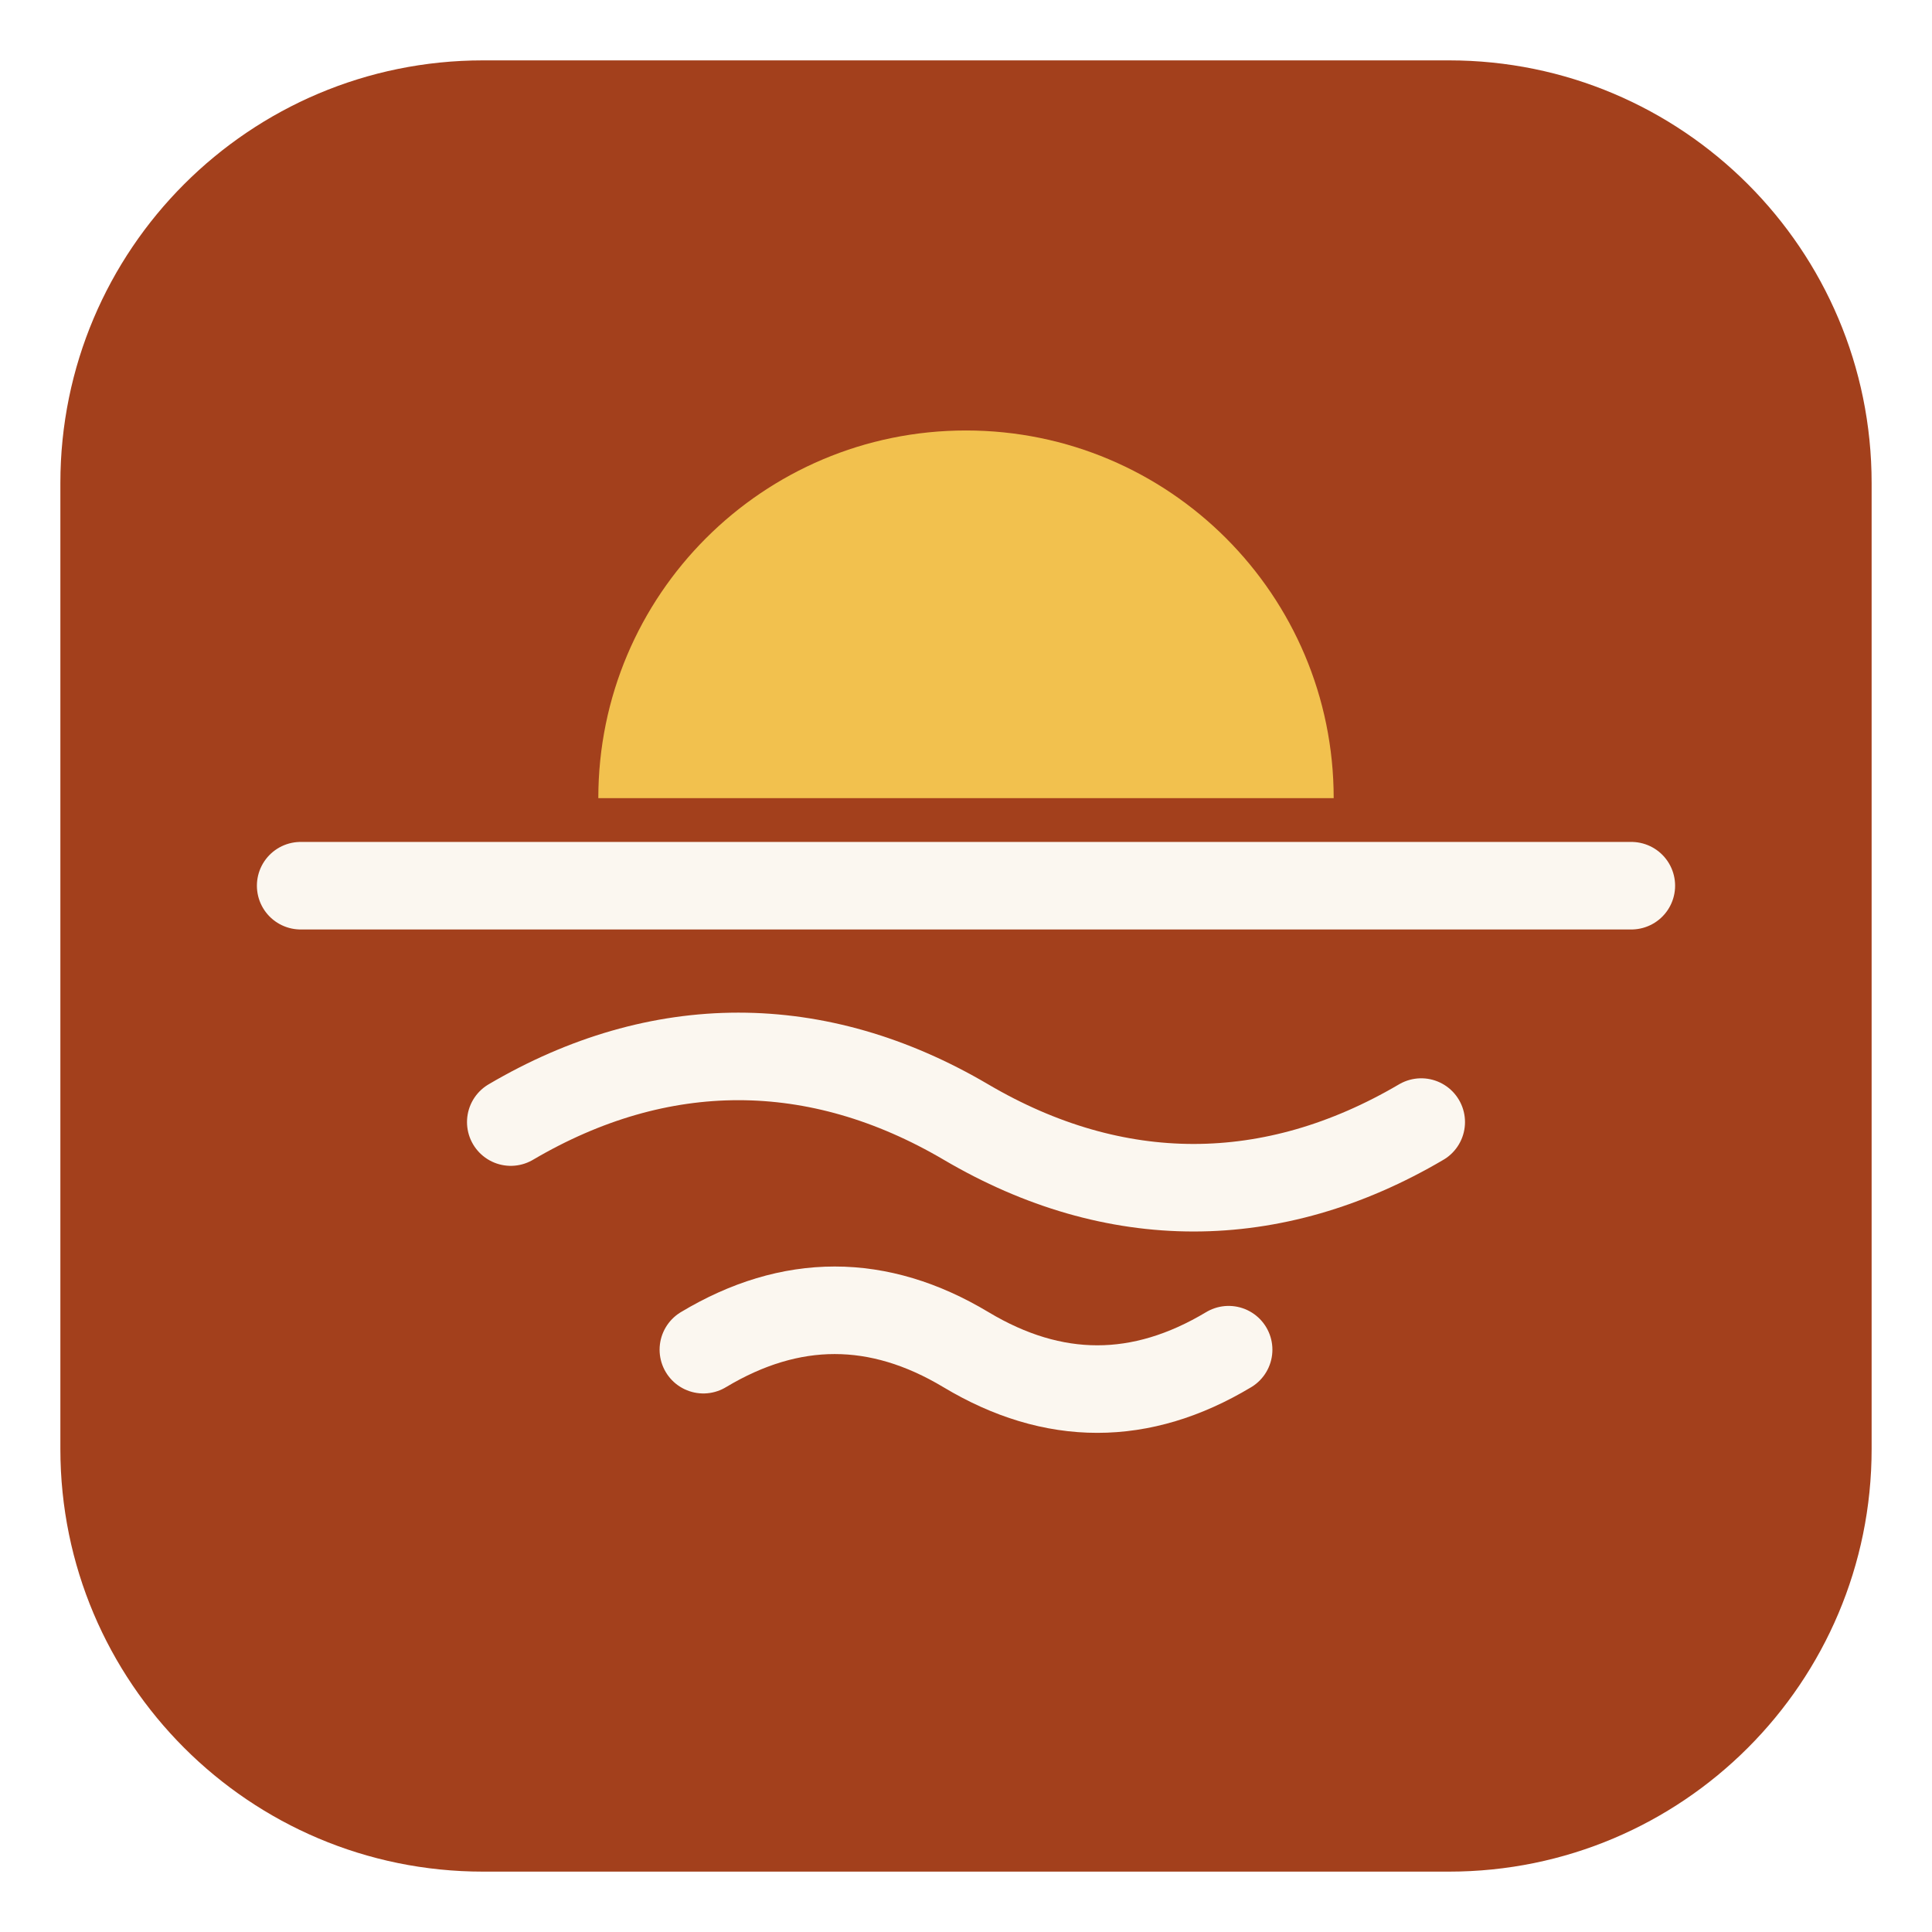
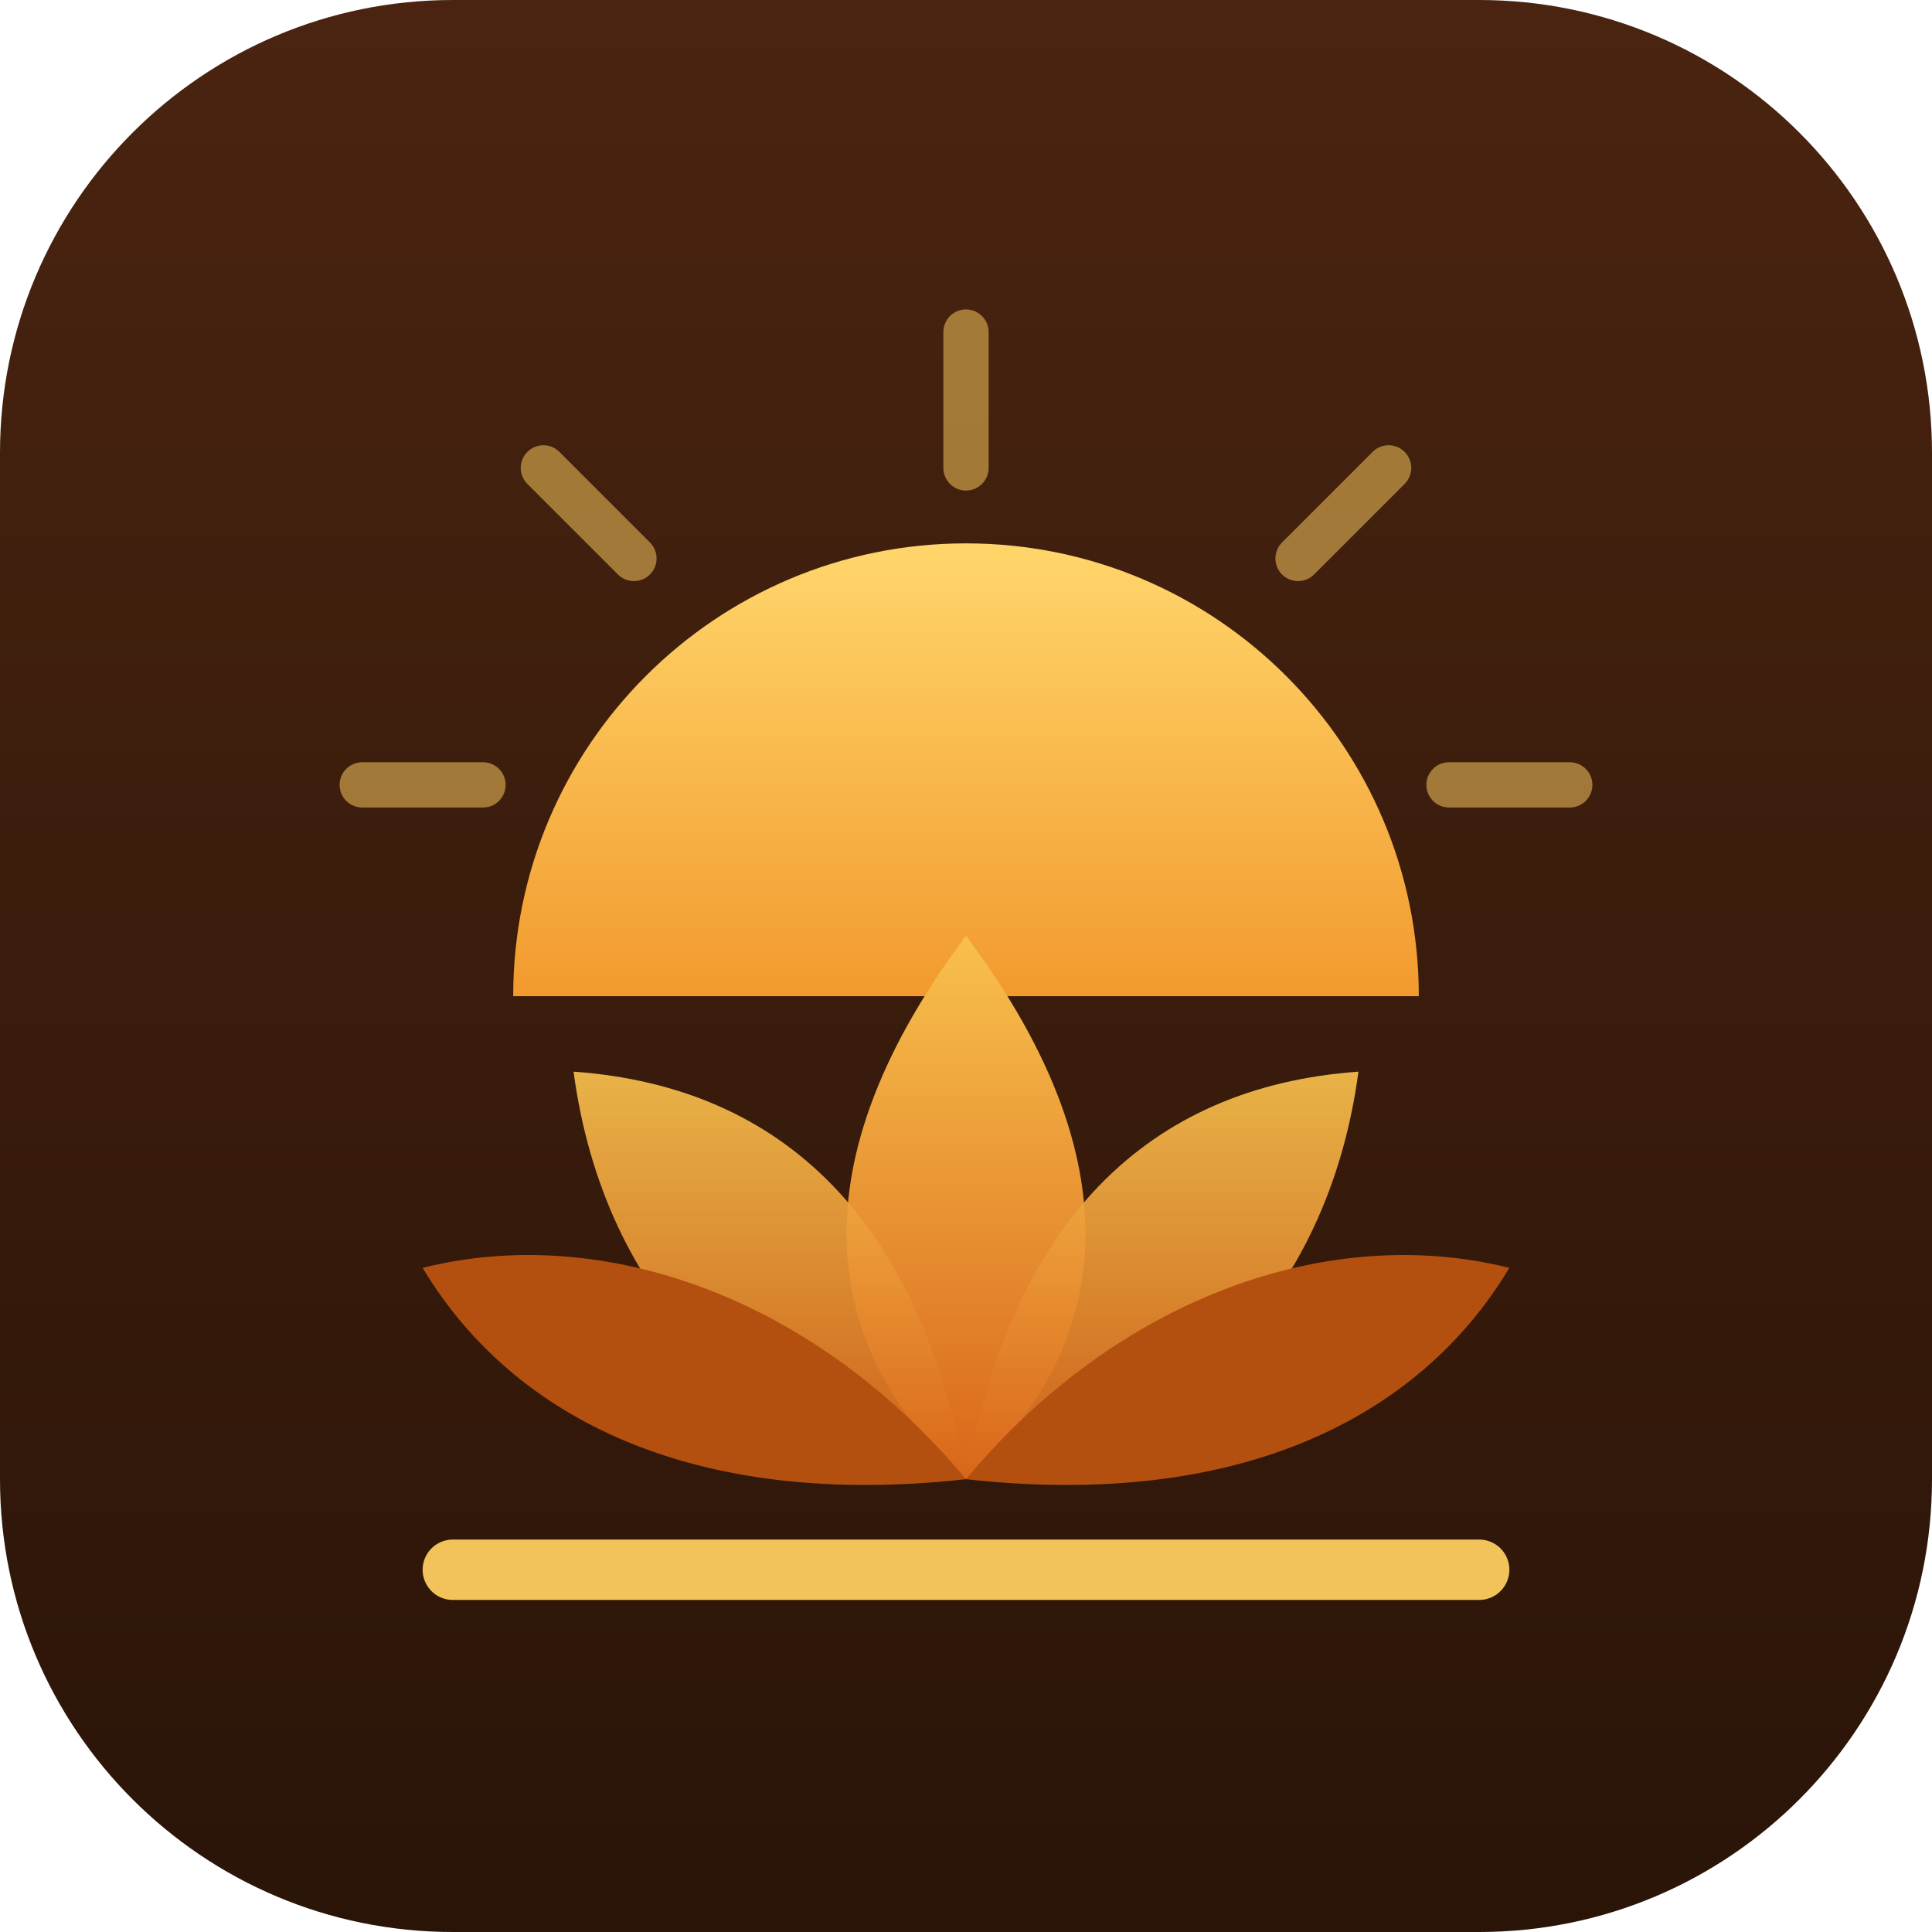
- <svg xmlns="http://www.w3.org/2000/svg" viewBox="0 0 512 512" width="512" height="512" role="img" aria-labelledby="t">
-   <rect x="16" y="16" width="480" height="480" rx="112" fill="#A3401C" />
-   <g transform="translate(256 244) scale(1.16) translate(-256 -272)">
-     <path d="M172 244 A84 84 0 0 1 340 244 Z" fill="#F2C14E" />
-     <path d="M104 264 H408" stroke="#FBF7F0" stroke-width="20" stroke-linecap="round" fill="none" />
-     <path d="M152 318 C 186 298, 222 298, 256 318 S 326 338, 360 318" stroke="#FBF7F0" stroke-width="20" stroke-linecap="round" fill="none" />
-     <path d="M196 370 C 216 358, 236 358, 256 370 S 296 382, 316 370" stroke="#FBF7F0" stroke-width="20" stroke-linecap="round" fill="none" />
+ <svg xmlns="http://www.w3.org/2000/svg" viewBox="0 0 128 128" width="512" height="512" role="img" aria-labelledby="t">
+   <defs>
+     <linearGradient id="a-bg" x1="0" y1="0" x2="0" y2="1">
+       <stop offset="0" stop-color="#4A2410" />
+       <stop offset="1" stop-color="#2A1408" />
+     </linearGradient>
+     <linearGradient id="a-sun" x1="0" y1="0" x2="0" y2="1">
+       <stop offset="0" stop-color="#FFD66B" />
+       <stop offset="1" stop-color="#F29A2E" />
+     </linearGradient>
+     <linearGradient id="a-pet" x1="0" y1="0" x2="0" y2="1">
+       <stop offset="0" stop-color="#F8C04D" />
+       <stop offset="1" stop-color="#D9661A" />
+     </linearGradient>
+   </defs>
+   <rect width="128" height="128" rx="30" fill="url(#a-bg)" />
+   <g stroke="#F3C35B" stroke-width="3" stroke-linecap="round" opacity=".55">
+     <path d="M64 22v9M36 31l6 6M92 31l-6 6M24 52h8M96 52h8" />
  </g>
+   <path d="M34 66a30 30 0 0 1 60 0z" fill="url(#a-sun)" />
+   <path d="M64 98c-9-8-12-20 0-36 12 16 9 28 0 36z" fill="url(#a-pet)" />
+   <path d="M64 98c-14-2-24-12-26-27 14 1 23 10 26 27z" fill="url(#a-pet)" opacity=".92" />
+   <path d="M64 98c14-2 24-12 26-27-14 1-23 10-26 27z" fill="url(#a-pet)" opacity=".92" />
+   <path d="M64 98c-18 2-30-4-36-14 12-3 26 2 36 14z" fill="#B4500F" />
+   <path d="M64 98c18 2 30-4 36-14-12-3-26 2-36 14z" fill="#B4500F" />
+   <path d="M30 104h68" stroke="#F3C35B" stroke-width="4" stroke-linecap="round" />
</svg>
